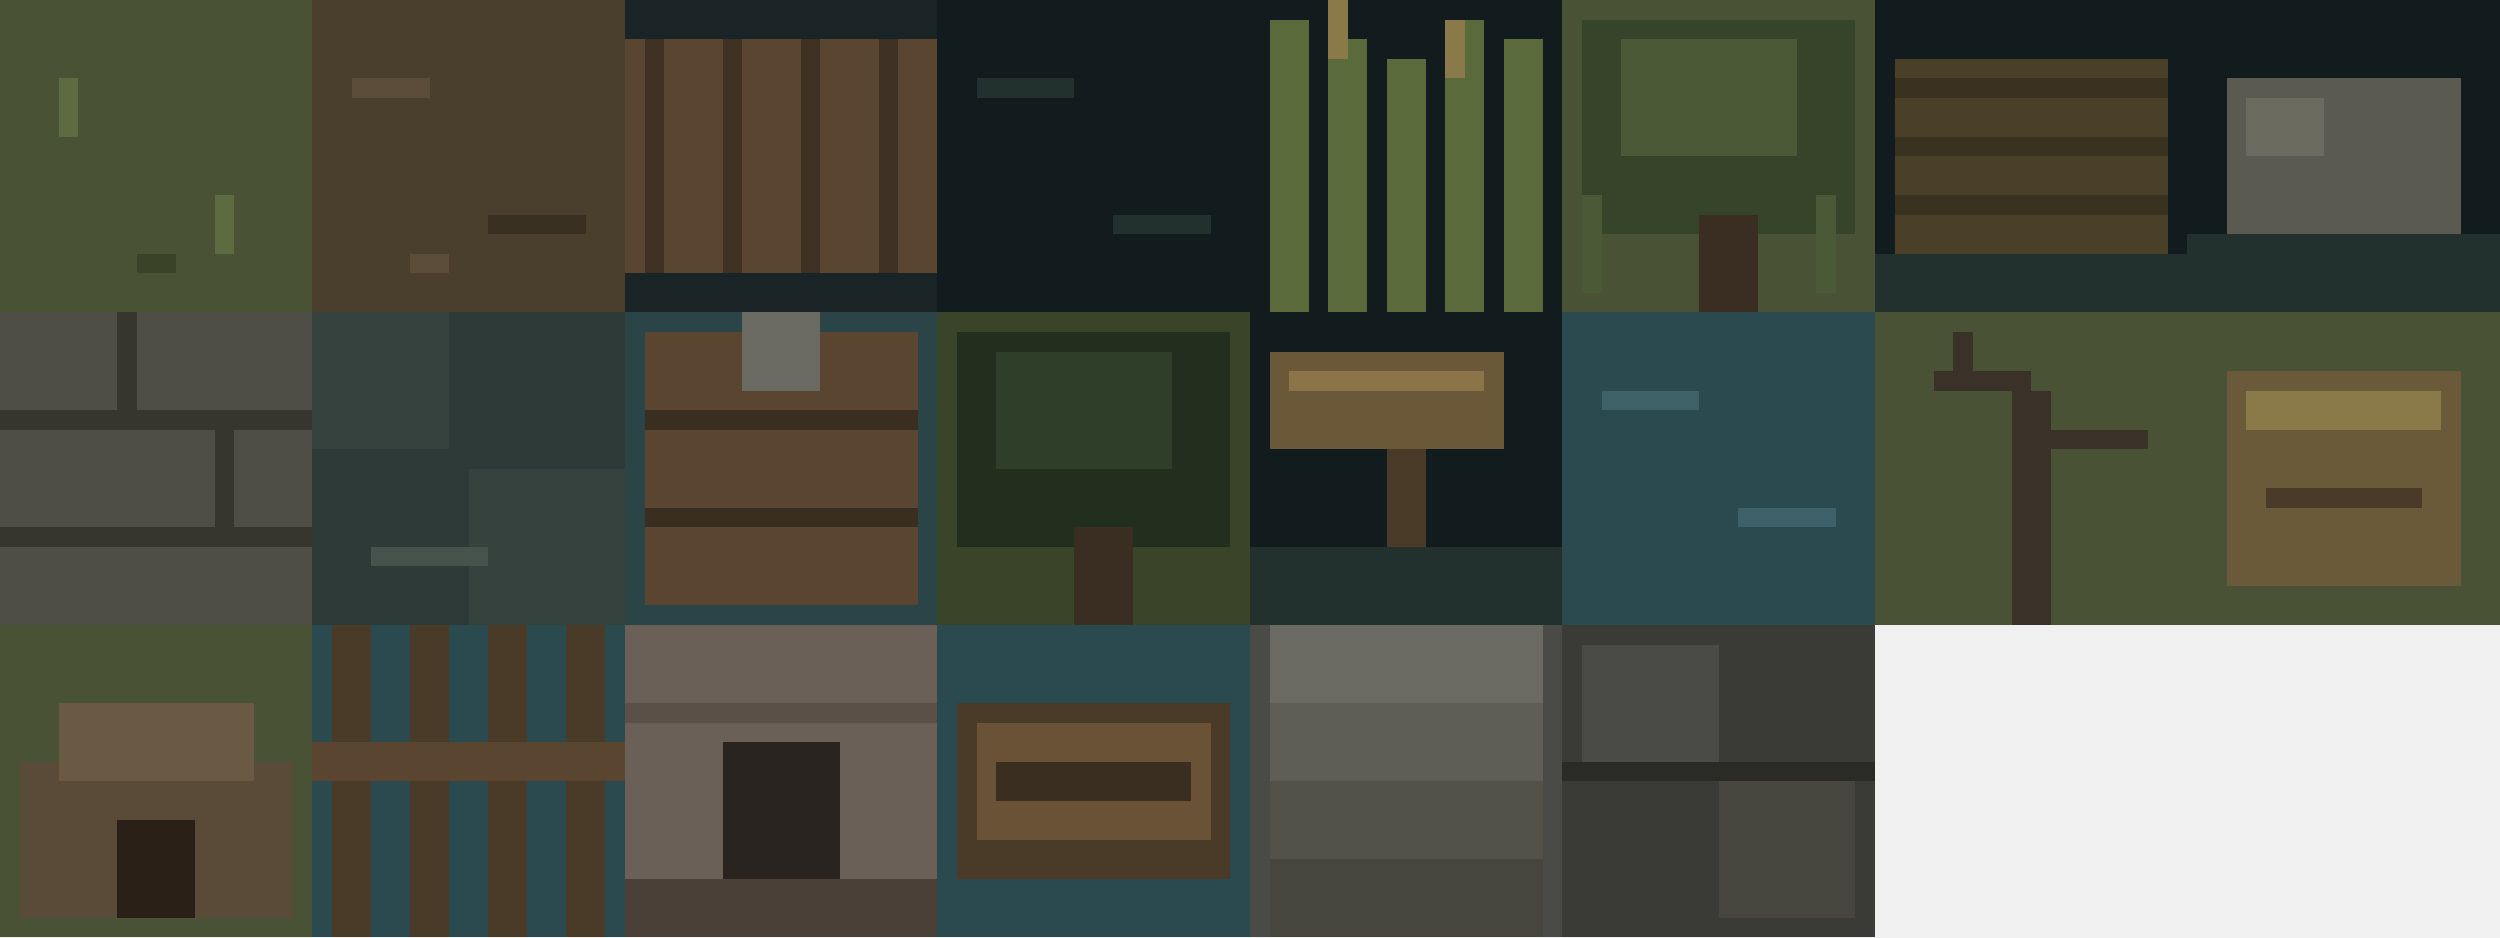
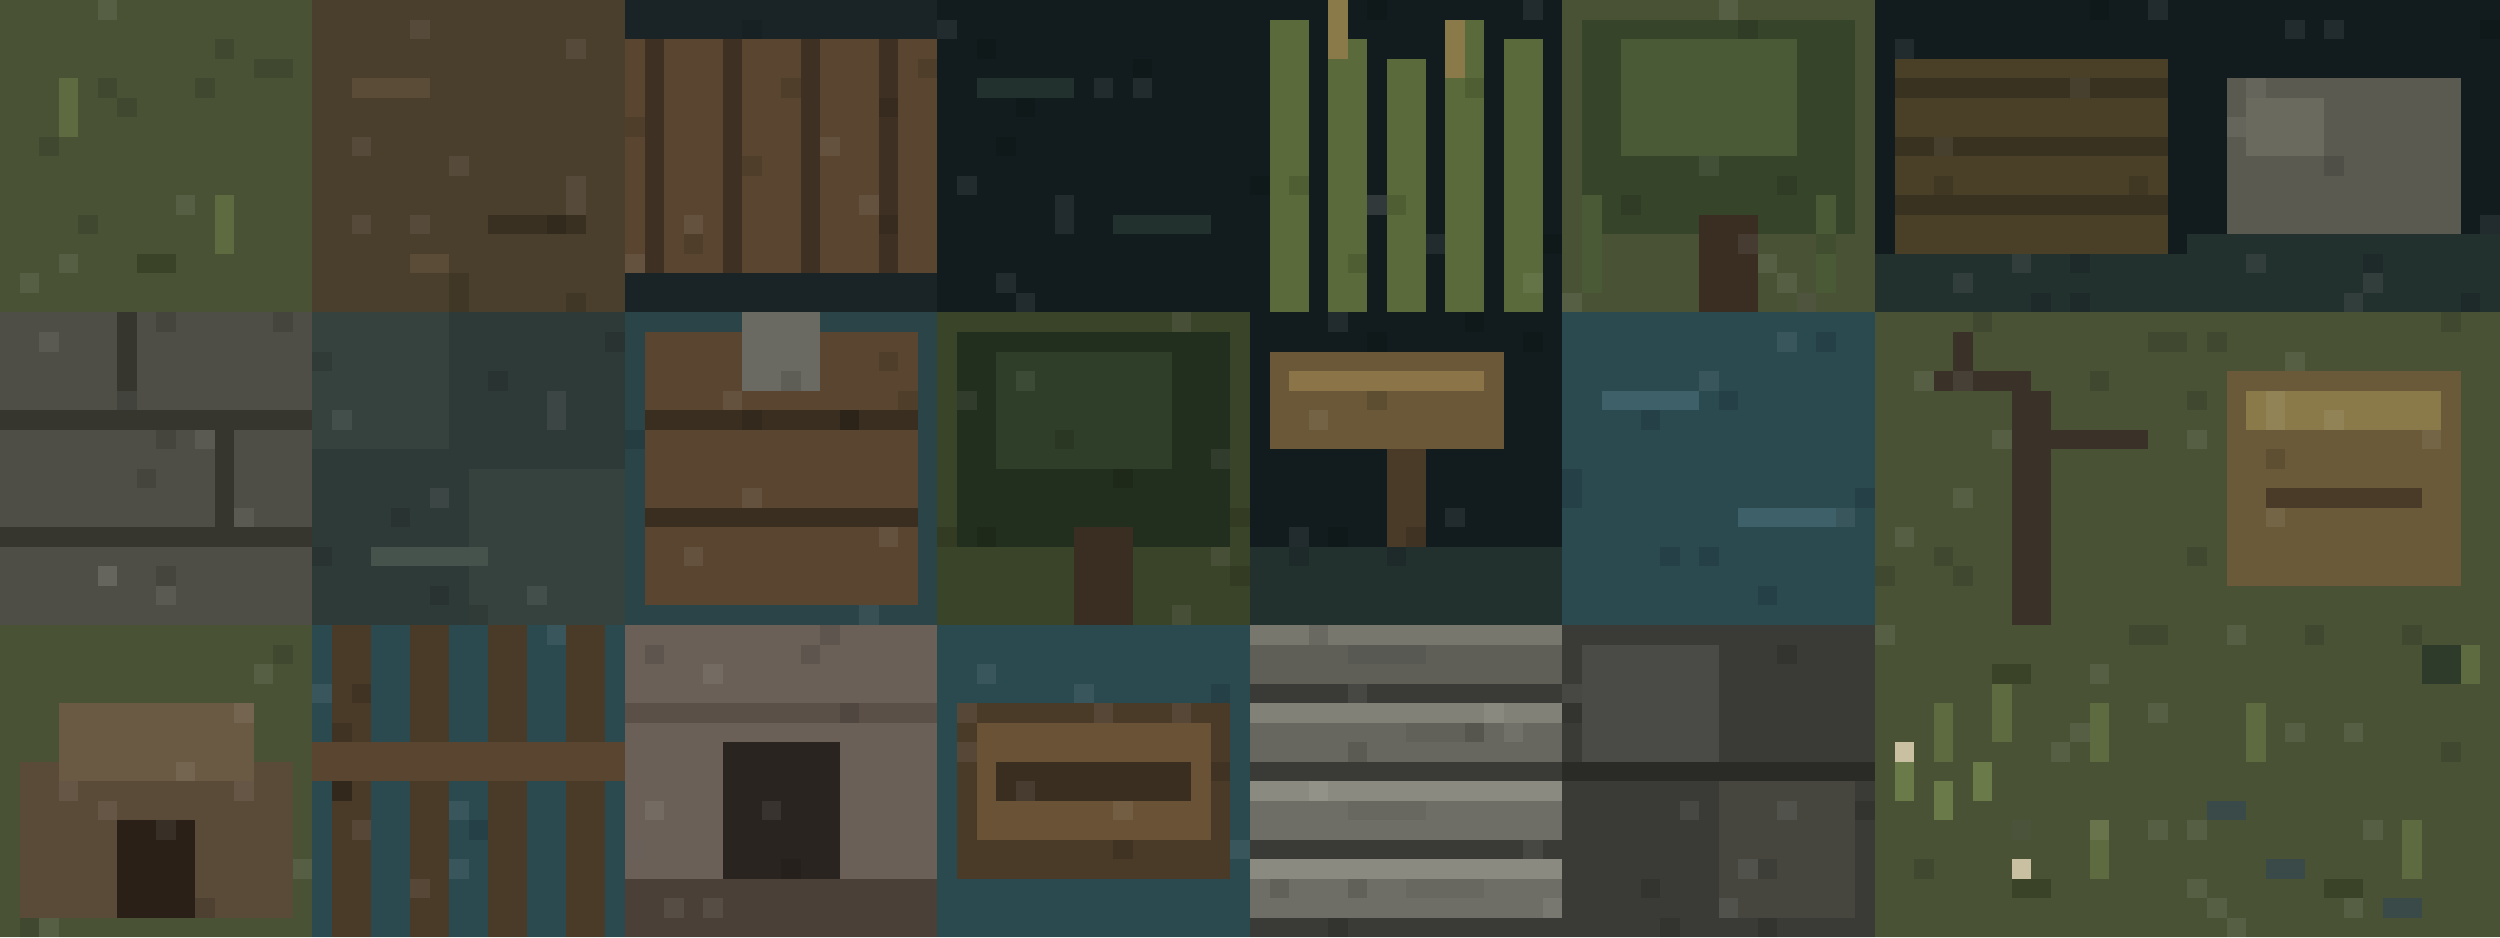
<svg xmlns="http://www.w3.org/2000/svg" width="128" height="48" shape-rendering="crispEdges">
  <g transform="translate(0 0)">
    <rect x="0" y="0" width="16" height="16" fill="#4a5236" />
    <rect x="3" y="4" width="1" height="3" fill="#5e6a40" />
    <rect x="11" y="10" width="1" height="3" fill="#5e6a40" />
    <rect x="7" y="13" width="2" height="1" fill="#3a4228" />
+     <rect x="5" y="0" width="1" height="1" fill="#ffffff" fill-opacity="0.07" />
+     <rect x="10" y="4" width="1" height="1" fill="#000000" fill-opacity="0.12" />
+     <rect x="4" y="11" width="1" height="1" fill="#000000" fill-opacity="0.12" />
+     <rect x="13" y="3" width="1" height="1" fill="#000000" fill-opacity="0.12" />
+     <rect x="5" y="4" width="1" height="1" fill="#000000" fill-opacity="0.12" />
+     <rect x="3" y="13" width="1" height="1" fill="#ffffff" fill-opacity="0.07" />
+     <rect x="2" y="7" width="1" height="1" fill="#000000" fill-opacity="0.12" />
+     <rect x="1" y="14" width="1" height="1" fill="#ffffff" fill-opacity="0.07" />
+     <rect x="11" y="2" width="1" height="1" fill="#000000" fill-opacity="0.12" />
+     <rect x="9" y="10" width="1" height="1" fill="#ffffff" fill-opacity="0.07" />
+     <rect x="6" y="5" width="1" height="1" fill="#000000" fill-opacity="0.12" />
+     <rect x="14" y="3" width="1" height="1" fill="#000000" fill-opacity="0.12" />
  </g>
  <g transform="translate(16 0)">
    <rect x="0" y="0" width="16" height="16" fill="#4a3e2c" />
    <rect x="2" y="4" width="4" height="1" fill="#5a4c36" />
    <rect x="9" y="11" width="5" height="1" fill="#3a3022" />
    <rect x="5" y="13" width="2" height="1" fill="#5a4c36" />
+     <rect x="13" y="15" width="1" height="1" fill="#000000" fill-opacity="0.12" />
+     <rect x="5" y="11" width="1" height="1" fill="#ffffff" fill-opacity="0.07" />
+     <rect x="2" y="11" width="1" height="1" fill="#ffffff" fill-opacity="0.07" />
+     <rect x="7" y="8" width="1" height="1" fill="#ffffff" fill-opacity="0.07" />
+     <rect x="5" y="1" width="1" height="1" fill="#ffffff" fill-opacity="0.07" />
+     <rect x="13" y="2" width="1" height="1" fill="#ffffff" fill-opacity="0.07" />
+     <rect x="12" y="11" width="1" height="1" fill="#000000" fill-opacity="0.12" />
+     <rect x="13" y="9" width="1" height="1" fill="#ffffff" fill-opacity="0.07" />
+     <rect x="7" y="15" width="1" height="1" fill="#000000" fill-opacity="0.12" />
+     <rect x="2" y="7" width="1" height="1" fill="#ffffff" fill-opacity="0.07" />
+     <rect x="7" y="14" width="1" height="1" fill="#000000" fill-opacity="0.12" />
+     <rect x="13" y="10" width="1" height="1" fill="#ffffff" fill-opacity="0.07" />
  </g>
  <g transform="translate(32 0)">
    <rect x="0" y="0" width="16" height="16" fill="#1a2426" />
    <rect x="0" y="2" width="16" height="12" fill="#5a4630" />
    <rect x="1" y="2" width="1" height="12" fill="#3e3022" />
    <rect x="5" y="2" width="1" height="12" fill="#3e3022" />
    <rect x="9" y="2" width="1" height="12" fill="#3e3022" />
    <rect x="13" y="2" width="1" height="12" fill="#3e3022" />
+     <rect x="6" y="8" width="1" height="1" fill="#000000" fill-opacity="0.12" />
+     <rect x="6" y="1" width="1" height="1" fill="#000000" fill-opacity="0.12" />
+     <rect x="13" y="5" width="1" height="1" fill="#000000" fill-opacity="0.12" />
+     <rect x="10" y="7" width="1" height="1" fill="#ffffff" fill-opacity="0.07" />
+     <rect x="8" y="4" width="1" height="1" fill="#000000" fill-opacity="0.12" />
+     <rect x="15" y="3" width="1" height="1" fill="#000000" fill-opacity="0.12" />
+     <rect x="13" y="11" width="1" height="1" fill="#000000" fill-opacity="0.12" />
+     <rect x="0" y="13" width="1" height="1" fill="#ffffff" fill-opacity="0.07" />
+     <rect x="3" y="11" width="1" height="1" fill="#ffffff" fill-opacity="0.07" />
+     <rect x="12" y="10" width="1" height="1" fill="#ffffff" fill-opacity="0.07" />
+     <rect x="3" y="12" width="1" height="1" fill="#000000" fill-opacity="0.12" />
+     <rect x="0" y="6" width="1" height="1" fill="#000000" fill-opacity="0.12" />
  </g>
  <g transform="translate(48 0)">
    <rect x="0" y="0" width="16" height="16" fill="#121c1e" />
    <rect x="2" y="4" width="5" height="1" fill="#22302e" />
    <rect x="9" y="11" width="5" height="1" fill="#22302e" />
+     <rect x="0" y="1" width="1" height="1" fill="#ffffff" fill-opacity="0.07" />
+     <rect x="4" y="5" width="1" height="1" fill="#000000" fill-opacity="0.12" />
+     <rect x="1" y="9" width="1" height="1" fill="#ffffff" fill-opacity="0.07" />
+     <rect x="6" y="11" width="1" height="1" fill="#ffffff" fill-opacity="0.07" />
+     <rect x="3" y="14" width="1" height="1" fill="#ffffff" fill-opacity="0.07" />
+     <rect x="10" y="3" width="1" height="1" fill="#000000" fill-opacity="0.12" />
+     <rect x="4" y="15" width="1" height="1" fill="#ffffff" fill-opacity="0.07" />
+     <rect x="6" y="10" width="1" height="1" fill="#ffffff" fill-opacity="0.07" />
+     <rect x="3" y="7" width="1" height="1" fill="#000000" fill-opacity="0.12" />
+     <rect x="8" y="4" width="1" height="1" fill="#ffffff" fill-opacity="0.07" />
+     <rect x="10" y="4" width="1" height="1" fill="#ffffff" fill-opacity="0.07" />
+     <rect x="2" y="2" width="1" height="1" fill="#000000" fill-opacity="0.12" />
  </g>
  <g transform="translate(64 0)">
    <rect x="0" y="0" width="16" height="16" fill="#121c1e" />
    <rect x="1" y="1" width="2" height="15" fill="#5a6a3a" />
    <rect x="4" y="2" width="2" height="14" fill="#5a6a3a" />
    <rect x="7" y="3" width="2" height="13" fill="#5a6a3a" />
    <rect x="10" y="1" width="2" height="15" fill="#5a6a3a" />
    <rect x="13" y="2" width="2" height="14" fill="#5a6a3a" />
    <rect x="4" y="0" width="1" height="3" fill="#8a7a4a" />
    <rect x="10" y="1" width="1" height="3" fill="#8a7a4a" />
+     <rect x="14" y="0" width="1" height="1" fill="#ffffff" fill-opacity="0.07" />
+     <rect x="2" y="9" width="1" height="1" fill="#000000" fill-opacity="0.12" />
+     <rect x="5" y="13" width="1" height="1" fill="#000000" fill-opacity="0.12" />
+     <rect x="11" y="4" width="1" height="1" fill="#000000" fill-opacity="0.12" />
+     <rect x="6" y="0" width="1" height="1" fill="#000000" fill-opacity="0.12" />
+     <rect x="6" y="10" width="1" height="1" fill="#ffffff" fill-opacity="0.07" />
+     <rect x="6" y="10" width="1" height="1" fill="#ffffff" fill-opacity="0.07" />
+     <rect x="7" y="10" width="1" height="1" fill="#000000" fill-opacity="0.12" />
+     <rect x="9" y="12" width="1" height="1" fill="#ffffff" fill-opacity="0.07" />
+     <rect x="0" y="9" width="1" height="1" fill="#000000" fill-opacity="0.12" />
+     <rect x="14" y="14" width="1" height="1" fill="#ffffff" fill-opacity="0.07" />
+     <rect x="15" y="12" width="1" height="1" fill="#000000" fill-opacity="0.12" />
  </g>
  <g transform="translate(80 0)">
    <rect x="0" y="0" width="16" height="16" fill="#4a5236" />
    <rect x="1" y="1" width="14" height="11" fill="#36442a" />
    <rect x="3" y="2" width="9" height="6" fill="#4a5a36" />
    <rect x="7" y="11" width="3" height="5" fill="#3a2e22" />
    <rect x="1" y="10" width="1" height="5" fill="#4a5a36" />
    <rect x="13" y="10" width="1" height="5" fill="#4a5a36" />
+     <rect x="7" y="8" width="1" height="1" fill="#ffffff" fill-opacity="0.07" />
+     <rect x="10" y="13" width="1" height="1" fill="#ffffff" fill-opacity="0.07" />
+     <rect x="12" y="15" width="1" height="1" fill="#000000" fill-opacity="0.12" />
+     <rect x="0" y="15" width="1" height="1" fill="#ffffff" fill-opacity="0.07" />
+     <rect x="8" y="0" width="1" height="1" fill="#ffffff" fill-opacity="0.07" />
+     <rect x="9" y="1" width="1" height="1" fill="#000000" fill-opacity="0.12" />
+     <rect x="3" y="10" width="1" height="1" fill="#000000" fill-opacity="0.12" />
+     <rect x="11" y="9" width="1" height="1" fill="#000000" fill-opacity="0.12" />
+     <rect x="13" y="12" width="1" height="1" fill="#000000" fill-opacity="0.12" />
+     <rect x="12" y="15" width="1" height="1" fill="#ffffff" fill-opacity="0.07" />
+     <rect x="9" y="12" width="1" height="1" fill="#ffffff" fill-opacity="0.07" />
+     <rect x="11" y="14" width="1" height="1" fill="#ffffff" fill-opacity="0.07" />
  </g>
  <g transform="translate(96 0)">
    <rect x="0" y="0" width="16" height="16" fill="#121c1e" />
    <rect x="1" y="3" width="14" height="10" fill="#4a4028" />
    <rect x="1" y="4" width="14" height="1" fill="#3a3220" />
    <rect x="1" y="7" width="14" height="1" fill="#3a3220" />
    <rect x="1" y="10" width="14" height="1" fill="#3a3220" />
    <rect x="0" y="13" width="16" height="3" fill="#22302e" />
+     <rect x="1" y="2" width="1" height="1" fill="#ffffff" fill-opacity="0.07" />
+     <rect x="3" y="9" width="1" height="1" fill="#000000" fill-opacity="0.12" />
+     <rect x="7" y="13" width="1" height="1" fill="#ffffff" fill-opacity="0.07" />
+     <rect x="4" y="14" width="1" height="1" fill="#ffffff" fill-opacity="0.07" />
+     <rect x="10" y="13" width="1" height="1" fill="#000000" fill-opacity="0.12" />
+     <rect x="11" y="0" width="1" height="1" fill="#000000" fill-opacity="0.12" />
+     <rect x="8" y="15" width="1" height="1" fill="#000000" fill-opacity="0.12" />
+     <rect x="14" y="0" width="1" height="1" fill="#ffffff" fill-opacity="0.07" />
+     <rect x="10" y="15" width="1" height="1" fill="#000000" fill-opacity="0.12" />
+     <rect x="13" y="9" width="1" height="1" fill="#000000" fill-opacity="0.12" />
+     <rect x="10" y="4" width="1" height="1" fill="#ffffff" fill-opacity="0.07" />
+     <rect x="3" y="7" width="1" height="1" fill="#ffffff" fill-opacity="0.07" />
  </g>
  <g transform="translate(112 0)">
    <rect x="0" y="0" width="16" height="16" fill="#121c1e" />
    <rect x="2" y="4" width="12" height="9" fill="#5a5a50" />
    <rect x="3" y="5" width="4" height="3" fill="#6a6a5e" />
    <rect x="0" y="12" width="16" height="4" fill="#22302e" />
+     <rect x="14" y="15" width="1" height="1" fill="#000000" fill-opacity="0.12" />
+     <rect x="5" y="1" width="1" height="1" fill="#ffffff" fill-opacity="0.07" />
+     <rect x="9" y="14" width="1" height="1" fill="#ffffff" fill-opacity="0.07" />
+     <rect x="2" y="6" width="1" height="1" fill="#ffffff" fill-opacity="0.07" />
+     <rect x="9" y="13" width="1" height="1" fill="#000000" fill-opacity="0.12" />
+     <rect x="3" y="4" width="1" height="1" fill="#ffffff" fill-opacity="0.07" />
+     <rect x="7" y="1" width="1" height="1" fill="#ffffff" fill-opacity="0.07" />
+     <rect x="7" y="8" width="1" height="1" fill="#000000" fill-opacity="0.12" />
+     <rect x="15" y="1" width="1" height="1" fill="#000000" fill-opacity="0.12" />
+     <rect x="3" y="13" width="1" height="1" fill="#ffffff" fill-opacity="0.07" />
+     <rect x="8" y="15" width="1" height="1" fill="#ffffff" fill-opacity="0.07" />
+     <rect x="15" y="11" width="1" height="1" fill="#ffffff" fill-opacity="0.07" />
  </g>
  <g transform="translate(0 16)">
    <rect x="0" y="0" width="16" height="16" fill="#4e4e46" />
    <rect x="0" y="5" width="16" height="1" fill="#36362f" />
    <rect x="0" y="11" width="16" height="1" fill="#36362f" />
    <rect x="6" y="0" width="1" height="5" fill="#36362f" />
    <rect x="11" y="6" width="1" height="5" fill="#36362f" />
+     <rect x="14" y="0" width="1" height="1" fill="#000000" fill-opacity="0.12" />
+     <rect x="10" y="6" width="1" height="1" fill="#ffffff" fill-opacity="0.07" />
+     <rect x="5" y="13" width="1" height="1" fill="#ffffff" fill-opacity="0.07" />
+     <rect x="8" y="13" width="1" height="1" fill="#000000" fill-opacity="0.12" />
+     <rect x="7" y="8" width="1" height="1" fill="#000000" fill-opacity="0.12" />
+     <rect x="5" y="13" width="1" height="1" fill="#ffffff" fill-opacity="0.07" />
+     <rect x="8" y="6" width="1" height="1" fill="#000000" fill-opacity="0.12" />
+     <rect x="6" y="4" width="1" height="1" fill="#ffffff" fill-opacity="0.07" />
+     <rect x="2" y="1" width="1" height="1" fill="#ffffff" fill-opacity="0.07" />
+     <rect x="8" y="0" width="1" height="1" fill="#000000" fill-opacity="0.12" />
+     <rect x="12" y="10" width="1" height="1" fill="#ffffff" fill-opacity="0.07" />
+     <rect x="8" y="14" width="1" height="1" fill="#ffffff" fill-opacity="0.07" />
  </g>
  <g transform="translate(16 16)">
    <rect x="0" y="0" width="16" height="16" fill="#2e3a38" />
    <rect x="0" y="0" width="7" height="7" fill="#36423e" />
    <rect x="8" y="8" width="8" height="8" fill="#36423e" />
    <rect x="3" y="12" width="6" height="1" fill="#46524c" />
+     <rect x="15" y="1" width="1" height="1" fill="#000000" fill-opacity="0.12" />
+     <rect x="9" y="3" width="1" height="1" fill="#000000" fill-opacity="0.12" />
+     <rect x="6" y="9" width="1" height="1" fill="#ffffff" fill-opacity="0.07" />
+     <rect x="11" y="14" width="1" height="1" fill="#ffffff" fill-opacity="0.07" />
+     <rect x="0" y="2" width="1" height="1" fill="#000000" fill-opacity="0.12" />
+     <rect x="12" y="4" width="1" height="1" fill="#ffffff" fill-opacity="0.07" />
+     <rect x="0" y="12" width="1" height="1" fill="#000000" fill-opacity="0.12" />
+     <rect x="6" y="14" width="1" height="1" fill="#000000" fill-opacity="0.12" />
+     <rect x="8" y="15" width="1" height="1" fill="#000000" fill-opacity="0.12" />
+     <rect x="12" y="5" width="1" height="1" fill="#ffffff" fill-opacity="0.07" />
+     <rect x="1" y="5" width="1" height="1" fill="#ffffff" fill-opacity="0.07" />
+     <rect x="4" y="10" width="1" height="1" fill="#000000" fill-opacity="0.12" />
  </g>
  <g transform="translate(32 16)">
    <rect x="0" y="0" width="16" height="16" fill="#2a4448" />
    <rect x="1" y="1" width="14" height="14" fill="#5a4630" />
    <rect x="1" y="5" width="14" height="1" fill="#3a2e20" />
    <rect x="1" y="10" width="14" height="1" fill="#3a2e20" />
    <rect x="6" y="0" width="4" height="4" fill="#6a6a62" />
+     <rect x="11" y="5" width="1" height="1" fill="#000000" fill-opacity="0.12" />
+     <rect x="13" y="11" width="1" height="1" fill="#ffffff" fill-opacity="0.07" />
+     <rect x="8" y="3" width="1" height="1" fill="#000000" fill-opacity="0.12" />
+     <rect x="0" y="6" width="1" height="1" fill="#000000" fill-opacity="0.12" />
+     <rect x="11" y="5" width="1" height="1" fill="#000000" fill-opacity="0.12" />
+     <rect x="14" y="4" width="1" height="1" fill="#000000" fill-opacity="0.12" />
+     <rect x="3" y="12" width="1" height="1" fill="#ffffff" fill-opacity="0.07" />
+     <rect x="6" y="9" width="1" height="1" fill="#ffffff" fill-opacity="0.07" />
+     <rect x="13" y="2" width="1" height="1" fill="#000000" fill-opacity="0.12" />
+     <rect x="6" y="5" width="1" height="1" fill="#000000" fill-opacity="0.12" />
+     <rect x="12" y="15" width="1" height="1" fill="#ffffff" fill-opacity="0.07" />
+     <rect x="5" y="4" width="1" height="1" fill="#ffffff" fill-opacity="0.07" />
  </g>
  <g transform="translate(48 16)">
    <rect x="0" y="0" width="16" height="16" fill="#3a4428" />
    <rect x="1" y="1" width="14" height="11" fill="#222e1e" />
    <rect x="3" y="2" width="9" height="6" fill="#2e3e28" />
    <rect x="7" y="11" width="3" height="5" fill="#3a2e22" />
+     <rect x="14" y="7" width="1" height="1" fill="#ffffff" fill-opacity="0.07" />
+     <rect x="12" y="0" width="1" height="1" fill="#ffffff" fill-opacity="0.07" />
+     <rect x="9" y="8" width="1" height="1" fill="#000000" fill-opacity="0.12" />
+     <rect x="14" y="12" width="1" height="1" fill="#ffffff" fill-opacity="0.07" />
+     <rect x="12" y="15" width="1" height="1" fill="#ffffff" fill-opacity="0.07" />
+     <rect x="2" y="11" width="1" height="1" fill="#000000" fill-opacity="0.12" />
+     <rect x="1" y="4" width="1" height="1" fill="#ffffff" fill-opacity="0.07" />
+     <rect x="15" y="10" width="1" height="1" fill="#000000" fill-opacity="0.12" />
+     <rect x="4" y="3" width="1" height="1" fill="#ffffff" fill-opacity="0.07" />
+     <rect x="0" y="11" width="1" height="1" fill="#000000" fill-opacity="0.12" />
+     <rect x="6" y="6" width="1" height="1" fill="#000000" fill-opacity="0.12" />
+     <rect x="15" y="13" width="1" height="1" fill="#000000" fill-opacity="0.12" />
  </g>
  <g transform="translate(64 16)">
    <rect x="0" y="0" width="16" height="16" fill="#121c1e" />
    <rect x="7" y="5" width="2" height="11" fill="#4a3a28" />
    <rect x="1" y="2" width="12" height="5" fill="#6a5838" />
    <rect x="2" y="3" width="10" height="1" fill="#8a7448" />
    <rect x="0" y="12" width="16" height="4" fill="#22302e" />
+     <rect x="6" y="4" width="1" height="1" fill="#000000" fill-opacity="0.12" />
+     <rect x="8" y="11" width="1" height="1" fill="#000000" fill-opacity="0.12" />
+     <rect x="7" y="12" width="1" height="1" fill="#000000" fill-opacity="0.12" />
+     <rect x="4" y="11" width="1" height="1" fill="#000000" fill-opacity="0.12" />
+     <rect x="2" y="12" width="1" height="1" fill="#000000" fill-opacity="0.12" />
+     <rect x="10" y="10" width="1" height="1" fill="#ffffff" fill-opacity="0.07" />
+     <rect x="11" y="0" width="1" height="1" fill="#000000" fill-opacity="0.12" />
+     <rect x="3" y="5" width="1" height="1" fill="#ffffff" fill-opacity="0.07" />
+     <rect x="14" y="1" width="1" height="1" fill="#000000" fill-opacity="0.12" />
+     <rect x="6" y="1" width="1" height="1" fill="#000000" fill-opacity="0.12" />
+     <rect x="2" y="11" width="1" height="1" fill="#ffffff" fill-opacity="0.07" />
+     <rect x="4" y="0" width="1" height="1" fill="#ffffff" fill-opacity="0.07" />
  </g>
  <g transform="translate(80 16)">
    <rect x="0" y="0" width="16" height="16" fill="#2a4a50" />
    <rect x="2" y="4" width="5" height="1" fill="#3e6068" />
    <rect x="9" y="10" width="5" height="1" fill="#3e6068" />
+     <rect x="13" y="1" width="1" height="1" fill="#000000" fill-opacity="0.12" />
+     <rect x="0" y="9" width="1" height="1" fill="#000000" fill-opacity="0.12" />
+     <rect x="14" y="10" width="1" height="1" fill="#ffffff" fill-opacity="0.07" />
+     <rect x="4" y="5" width="1" height="1" fill="#000000" fill-opacity="0.12" />
+     <rect x="11" y="1" width="1" height="1" fill="#ffffff" fill-opacity="0.07" />
+     <rect x="7" y="3" width="1" height="1" fill="#ffffff" fill-opacity="0.07" />
+     <rect x="7" y="12" width="1" height="1" fill="#000000" fill-opacity="0.12" />
+     <rect x="0" y="8" width="1" height="1" fill="#000000" fill-opacity="0.12" />
+     <rect x="15" y="9" width="1" height="1" fill="#000000" fill-opacity="0.12" />
+     <rect x="8" y="4" width="1" height="1" fill="#000000" fill-opacity="0.12" />
+     <rect x="10" y="14" width="1" height="1" fill="#000000" fill-opacity="0.12" />
+     <rect x="5" y="12" width="1" height="1" fill="#000000" fill-opacity="0.12" />
  </g>
  <g transform="translate(96 16)">
    <rect x="0" y="0" width="16" height="16" fill="#4a5236" />
    <rect x="7" y="4" width="2" height="12" fill="#3a3228" />
    <rect x="3" y="3" width="5" height="1" fill="#3a3228" />
    <rect x="9" y="6" width="5" height="1" fill="#3a3228" />
    <rect x="4" y="1" width="1" height="3" fill="#3a3228" />
+     <rect x="2" y="3" width="1" height="1" fill="#ffffff" fill-opacity="0.07" />
+     <rect x="5" y="0" width="1" height="1" fill="#000000" fill-opacity="0.12" />
+     <rect x="4" y="3" width="1" height="1" fill="#ffffff" fill-opacity="0.07" />
+     <rect x="1" y="11" width="1" height="1" fill="#ffffff" fill-opacity="0.07" />
+     <rect x="14" y="1" width="1" height="1" fill="#000000" fill-opacity="0.12" />
+     <rect x="4" y="13" width="1" height="1" fill="#000000" fill-opacity="0.12" />
+     <rect x="3" y="12" width="1" height="1" fill="#000000" fill-opacity="0.12" />
+     <rect x="11" y="3" width="1" height="1" fill="#000000" fill-opacity="0.12" />
+     <rect x="15" y="1" width="1" height="1" fill="#000000" fill-opacity="0.12" />
+     <rect x="4" y="9" width="1" height="1" fill="#ffffff" fill-opacity="0.07" />
+     <rect x="0" y="13" width="1" height="1" fill="#000000" fill-opacity="0.12" />
+     <rect x="6" y="6" width="1" height="1" fill="#ffffff" fill-opacity="0.07" />
  </g>
  <g transform="translate(112 16)">
    <rect x="0" y="0" width="16" height="16" fill="#4a5236" />
    <rect x="2" y="3" width="12" height="11" fill="#6a5a3a" />
    <rect x="3" y="4" width="10" height="2" fill="#8a7a4a" />
    <rect x="4" y="9" width="8" height="1" fill="#4a3a28" />
+     <rect x="4" y="5" width="1" height="1" fill="#ffffff" fill-opacity="0.07" />
+     <rect x="5" y="2" width="1" height="1" fill="#ffffff" fill-opacity="0.07" />
+     <rect x="0" y="4" width="1" height="1" fill="#000000" fill-opacity="0.12" />
+     <rect x="1" y="1" width="1" height="1" fill="#000000" fill-opacity="0.12" />
+     <rect x="7" y="5" width="1" height="1" fill="#ffffff" fill-opacity="0.07" />
+     <rect x="13" y="0" width="1" height="1" fill="#000000" fill-opacity="0.12" />
+     <rect x="0" y="6" width="1" height="1" fill="#ffffff" fill-opacity="0.07" />
+     <rect x="4" y="7" width="1" height="1" fill="#000000" fill-opacity="0.12" />
+     <rect x="4" y="4" width="1" height="1" fill="#ffffff" fill-opacity="0.07" />
+     <rect x="4" y="10" width="1" height="1" fill="#ffffff" fill-opacity="0.07" />
+     <rect x="12" y="6" width="1" height="1" fill="#ffffff" fill-opacity="0.07" />
+     <rect x="0" y="12" width="1" height="1" fill="#000000" fill-opacity="0.12" />
  </g>
  <g transform="translate(0 32)">
    <rect x="0" y="0" width="16" height="16" fill="#4a5236" />
    <rect x="1" y="7" width="14" height="8" fill="#5a4a38" />
    <rect x="3" y="4" width="10" height="4" fill="#6a5a44" />
    <rect x="6" y="10" width="4" height="5" fill="#2a2018" />
+     <rect x="15" y="12" width="1" height="1" fill="#ffffff" fill-opacity="0.07" />
+     <rect x="13" y="2" width="1" height="1" fill="#ffffff" fill-opacity="0.07" />
+     <rect x="8" y="10" width="1" height="1" fill="#ffffff" fill-opacity="0.07" />
+     <rect x="9" y="7" width="1" height="1" fill="#ffffff" fill-opacity="0.07" />
+     <rect x="12" y="8" width="1" height="1" fill="#ffffff" fill-opacity="0.07" />
+     <rect x="1" y="15" width="1" height="1" fill="#000000" fill-opacity="0.12" />
+     <rect x="2" y="15" width="1" height="1" fill="#ffffff" fill-opacity="0.07" />
+     <rect x="12" y="4" width="1" height="1" fill="#ffffff" fill-opacity="0.07" />
+     <rect x="10" y="14" width="1" height="1" fill="#000000" fill-opacity="0.12" />
+     <rect x="3" y="8" width="1" height="1" fill="#ffffff" fill-opacity="0.07" />
+     <rect x="5" y="9" width="1" height="1" fill="#ffffff" fill-opacity="0.07" />
+     <rect x="14" y="1" width="1" height="1" fill="#000000" fill-opacity="0.12" />
  </g>
  <g transform="translate(16 32)">
    <rect x="0" y="0" width="16" height="16" fill="#2a4a50" />
    <rect x="1" y="0" width="2" height="16" fill="#4a3a28" />
    <rect x="5" y="0" width="2" height="16" fill="#4a3a28" />
    <rect x="9" y="0" width="2" height="16" fill="#4a3a28" />
    <rect x="13" y="0" width="2" height="16" fill="#4a3a28" />
    <rect x="0" y="6" width="16" height="2" fill="#5a4630" />
+     <rect x="7" y="9" width="1" height="1" fill="#ffffff" fill-opacity="0.07" />
+     <rect x="7" y="12" width="1" height="1" fill="#ffffff" fill-opacity="0.07" />
+     <rect x="1" y="8" width="1" height="1" fill="#000000" fill-opacity="0.12" />
+     <rect x="1" y="5" width="1" height="1" fill="#000000" fill-opacity="0.12" />
+     <rect x="8" y="10" width="1" height="1" fill="#000000" fill-opacity="0.12" />
+     <rect x="2" y="3" width="1" height="1" fill="#000000" fill-opacity="0.12" />
+     <rect x="5" y="13" width="1" height="1" fill="#ffffff" fill-opacity="0.07" />
+     <rect x="1" y="8" width="1" height="1" fill="#000000" fill-opacity="0.12" />
+     <rect x="1" y="8" width="1" height="1" fill="#000000" fill-opacity="0.12" />
+     <rect x="0" y="3" width="1" height="1" fill="#ffffff" fill-opacity="0.07" />
+     <rect x="2" y="10" width="1" height="1" fill="#ffffff" fill-opacity="0.07" />
+     <rect x="12" y="0" width="1" height="1" fill="#ffffff" fill-opacity="0.07" />
  </g>
  <g transform="translate(32 32)">
    <rect x="0" y="0" width="16" height="16" fill="#6a6058" />
    <rect x="0" y="13" width="16" height="3" fill="#4a4038" />
    <rect x="0" y="4" width="16" height="1" fill="#5a5048" />
    <rect x="5" y="6" width="6" height="7" fill="#2a2420" />
+     <rect x="8" y="12" width="1" height="1" fill="#000000" fill-opacity="0.12" />
+     <rect x="10" y="0" width="1" height="1" fill="#000000" fill-opacity="0.12" />
+     <rect x="0" y="11" width="1" height="1" fill="#000000" fill-opacity="0.12" />
+     <rect x="11" y="4" width="1" height="1" fill="#000000" fill-opacity="0.12" />
+     <rect x="1" y="9" width="1" height="1" fill="#ffffff" fill-opacity="0.07" />
+     <rect x="4" y="14" width="1" height="1" fill="#ffffff" fill-opacity="0.07" />
+     <rect x="4" y="2" width="1" height="1" fill="#ffffff" fill-opacity="0.07" />
+     <rect x="7" y="9" width="1" height="1" fill="#ffffff" fill-opacity="0.07" />
+     <rect x="2" y="14" width="1" height="1" fill="#ffffff" fill-opacity="0.07" />
+     <rect x="0" y="11" width="1" height="1" fill="#ffffff" fill-opacity="0.07" />
+     <rect x="9" y="1" width="1" height="1" fill="#000000" fill-opacity="0.12" />
+     <rect x="1" y="1" width="1" height="1" fill="#000000" fill-opacity="0.12" />
  </g>
  <g transform="translate(48 32)">
    <rect x="0" y="0" width="16" height="16" fill="#2a4a50" />
    <rect x="1" y="4" width="14" height="9" fill="#4a3a28" />
    <rect x="2" y="5" width="12" height="6" fill="#6a5236" />
    <rect x="3" y="7" width="10" height="2" fill="#3a2e20" />
+     <rect x="14" y="7" width="1" height="1" fill="#000000" fill-opacity="0.12" />
+     <rect x="14" y="3" width="1" height="1" fill="#000000" fill-opacity="0.12" />
+     <rect x="9" y="9" width="1" height="1" fill="#ffffff" fill-opacity="0.07" />
+     <rect x="4" y="8" width="1" height="1" fill="#ffffff" fill-opacity="0.07" />
+     <rect x="1" y="4" width="1" height="1" fill="#ffffff" fill-opacity="0.07" />
+     <rect x="12" y="4" width="1" height="1" fill="#ffffff" fill-opacity="0.07" />
+     <rect x="15" y="11" width="1" height="1" fill="#ffffff" fill-opacity="0.07" />
+     <rect x="7" y="3" width="1" height="1" fill="#ffffff" fill-opacity="0.07" />
+     <rect x="8" y="4" width="1" height="1" fill="#ffffff" fill-opacity="0.07" />
+     <rect x="1" y="6" width="1" height="1" fill="#ffffff" fill-opacity="0.07" />
+     <rect x="2" y="2" width="1" height="1" fill="#ffffff" fill-opacity="0.07" />
+     <rect x="9" y="11" width="1" height="1" fill="#000000" fill-opacity="0.12" />
  </g>
  <g transform="translate(64 32)">
-     <rect x="0" y="0" width="16" height="16" fill="#4a4a46" />
-     <rect x="1" y="0" width="14" height="4" fill="#6a6a62" />
-     <rect x="1" y="4" width="14" height="4" fill="#5e5e56" />
-     <rect x="1" y="8" width="14" height="4" fill="#525248" />
-     <rect x="1" y="12" width="14" height="4" fill="#46463e" />
+     <rect x="0" y="0" width="16" height="16" fill="#3a3a36" />
+     <rect x="0" y="0" width="16" height="3" fill="#6e6e66" />
+     <rect x="0" y="0" width="16" height="1" fill="#8a8a80" />
+     <rect x="0" y="3" width="16" height="1" fill="#3a3a36" />
+     <rect x="0" y="0" width="16" height="3" fill="#000000" fill-opacity="0.14" />
+     <rect x="5" y="1" width="4" height="1" fill="#000000" fill-opacity="0.06" />
+     <rect x="0" y="4" width="16" height="3" fill="#6e6e66" />
+     <rect x="0" y="4" width="16" height="1" fill="#8a8a80" />
+     <rect x="0" y="7" width="16" height="1" fill="#3a3a36" />
+     <rect x="0" y="4" width="16" height="3" fill="#000000" fill-opacity="0.07" />
+     <rect x="8" y="5" width="4" height="1" fill="#000000" fill-opacity="0.06" />
+     <rect x="0" y="8" width="16" height="3" fill="#6e6e66" />
+     <rect x="0" y="8" width="16" height="1" fill="#8a8a80" />
+     <rect x="0" y="11" width="16" height="1" fill="#3a3a36" />
+     <rect x="5" y="9" width="4" height="1" fill="#000000" fill-opacity="0.06" />
+     <rect x="0" y="12" width="16" height="3" fill="#6e6e66" />
+     <rect x="0" y="12" width="16" height="1" fill="#8a8a80" />
+     <rect x="0" y="15" width="16" height="1" fill="#3a3a36" />
+     <rect x="8" y="13" width="4" height="1" fill="#000000" fill-opacity="0.06" />
+     <rect x="15" y="14" width="1" height="1" fill="#ffffff" fill-opacity="0.07" />
+     <rect x="14" y="11" width="1" height="1" fill="#ffffff" fill-opacity="0.07" />
+     <rect x="11" y="5" width="1" height="1" fill="#000000" fill-opacity="0.12" />
+     <rect x="13" y="5" width="1" height="1" fill="#ffffff" fill-opacity="0.07" />
+     <rect x="5" y="13" width="1" height="1" fill="#000000" fill-opacity="0.12" />
+     <rect x="12" y="4" width="1" height="1" fill="#ffffff" fill-opacity="0.07" />
+     <rect x="5" y="6" width="1" height="1" fill="#000000" fill-opacity="0.12" />
+     <rect x="5" y="3" width="1" height="1" fill="#ffffff" fill-opacity="0.07" />
+     <rect x="3" y="8" width="1" height="1" fill="#ffffff" fill-opacity="0.07" />
+     <rect x="3" y="0" width="1" height="1" fill="#000000" fill-opacity="0.12" />
+     <rect x="4" y="15" width="1" height="1" fill="#000000" fill-opacity="0.12" />
+     <rect x="1" y="13" width="1" height="1" fill="#000000" fill-opacity="0.12" />
  </g>
  <g transform="translate(80 32)">
    <rect x="0" y="0" width="16" height="16" fill="#3a3a36" />
    <rect x="1" y="1" width="7" height="6" fill="#4a4a46" />
    <rect x="8" y="8" width="7" height="7" fill="#46463f" />
    <rect x="0" y="7" width="16" height="1" fill="#2a2a26" />
+     <rect x="0" y="3" width="1" height="1" fill="#ffffff" fill-opacity="0.07" />
+     <rect x="0" y="4" width="1" height="1" fill="#000000" fill-opacity="0.12" />
+     <rect x="8" y="14" width="1" height="1" fill="#ffffff" fill-opacity="0.07" />
+     <rect x="10" y="12" width="1" height="1" fill="#000000" fill-opacity="0.12" />
+     <rect x="10" y="15" width="1" height="1" fill="#000000" fill-opacity="0.12" />
+     <rect x="5" y="15" width="1" height="1" fill="#000000" fill-opacity="0.12" />
+     <rect x="15" y="9" width="1" height="1" fill="#000000" fill-opacity="0.12" />
+     <rect x="4" y="13" width="1" height="1" fill="#000000" fill-opacity="0.12" />
+     <rect x="6" y="9" width="1" height="1" fill="#ffffff" fill-opacity="0.07" />
+     <rect x="11" y="9" width="1" height="1" fill="#ffffff" fill-opacity="0.07" />
+     <rect x="11" y="1" width="1" height="1" fill="#000000" fill-opacity="0.12" />
+     <rect x="9" y="12" width="1" height="1" fill="#ffffff" fill-opacity="0.07" />
+   </g>
+   <g transform="translate(96 32)">
+     <rect x="0" y="0" width="16" height="16" fill="#4a5236" />
+     <rect x="3" y="4" width="1" height="3" fill="#5e6a40" />
+     <rect x="11" y="10" width="1" height="3" fill="#5e6a40" />
+     <rect x="7" y="13" width="2" height="1" fill="#3a4228" />
+     <rect x="7" y="12" width="1" height="1" fill="#c8c0a0" />
+     <rect x="1" y="6" width="1" height="1" fill="#c8c0a0" />
+     <rect x="11" y="4" width="1" height="3" fill="#5e6a40" />
+     <rect x="6" y="3" width="1" height="3" fill="#5e6a40" />
+     <rect x="1" y="7" width="1" height="2" fill="#6a7a48" />
+     <rect x="5" y="7" width="1" height="2" fill="#6a7a48" />
+     <rect x="6" y="2" width="2" height="1" fill="#3a4228" />
+     <rect x="3" y="8" width="1" height="2" fill="#6a7a48" />
+     <rect x="7" y="10" width="1" height="1" fill="#ffffff" fill-opacity="0.07" />
+     <rect x="9" y="6" width="1" height="1" fill="#ffffff" fill-opacity="0.07" />
+     <rect x="14" y="4" width="1" height="1" fill="#ffffff" fill-opacity="0.07" />
+     <rect x="10" y="5" width="1" height="1" fill="#ffffff" fill-opacity="0.07" />
+     <rect x="11" y="2" width="1" height="1" fill="#ffffff" fill-opacity="0.07" />
+     <rect x="7" y="10" width="1" height="1" fill="#000000" fill-opacity="0.12" />
+     <rect x="14" y="0" width="1" height="1" fill="#000000" fill-opacity="0.12" />
+     <rect x="11" y="10" width="1" height="1" fill="#ffffff" fill-opacity="0.07" />
+     <rect x="0" y="0" width="1" height="1" fill="#ffffff" fill-opacity="0.07" />
+     <rect x="13" y="0" width="1" height="1" fill="#000000" fill-opacity="0.12" />
+     <rect x="14" y="10" width="1" height="1" fill="#ffffff" fill-opacity="0.07" />
+     <rect x="2" y="12" width="1" height="1" fill="#000000" fill-opacity="0.12" />
+   </g>
+   <g transform="translate(112 32)">
+     <rect x="0" y="0" width="16" height="16" fill="#4a5236" />
+     <rect x="3" y="4" width="1" height="3" fill="#5e6a40" />
+     <rect x="11" y="10" width="1" height="3" fill="#5e6a40" />
+     <rect x="7" y="13" width="2" height="1" fill="#3a4228" />
+     <rect x="4" y="12" width="2" height="1" fill="#3a4a48" />
+     <rect x="10" y="14" width="2" height="1" fill="#3a4a48" />
+     <rect x="1" y="9" width="2" height="1" fill="#3a4a48" />
+     <rect x="12" y="1" width="3" height="2" fill="#2e3a2a" />
+     <rect x="11" y="10" width="1" height="2" fill="#5e6a40" />
+     <rect x="14" y="1" width="1" height="2" fill="#5e6a40" />
+     <rect x="0" y="10" width="1" height="1" fill="#ffffff" fill-opacity="0.07" />
+     <rect x="1" y="14" width="1" height="1" fill="#ffffff" fill-opacity="0.07" />
+     <rect x="0" y="13" width="1" height="1" fill="#ffffff" fill-opacity="0.07" />
+     <rect x="8" y="5" width="1" height="1" fill="#ffffff" fill-opacity="0.07" />
+     <rect x="2" y="15" width="1" height="1" fill="#ffffff" fill-opacity="0.07" />
+     <rect x="13" y="6" width="1" height="1" fill="#000000" fill-opacity="0.12" />
+     <rect x="8" y="14" width="1" height="1" fill="#ffffff" fill-opacity="0.07" />
+     <rect x="11" y="0" width="1" height="1" fill="#000000" fill-opacity="0.12" />
+     <rect x="9" y="10" width="1" height="1" fill="#ffffff" fill-opacity="0.07" />
+     <rect x="6" y="0" width="1" height="1" fill="#000000" fill-opacity="0.12" />
+     <rect x="2" y="0" width="1" height="1" fill="#ffffff" fill-opacity="0.07" />
+     <rect x="5" y="5" width="1" height="1" fill="#ffffff" fill-opacity="0.07" />
  </g>
</svg>
